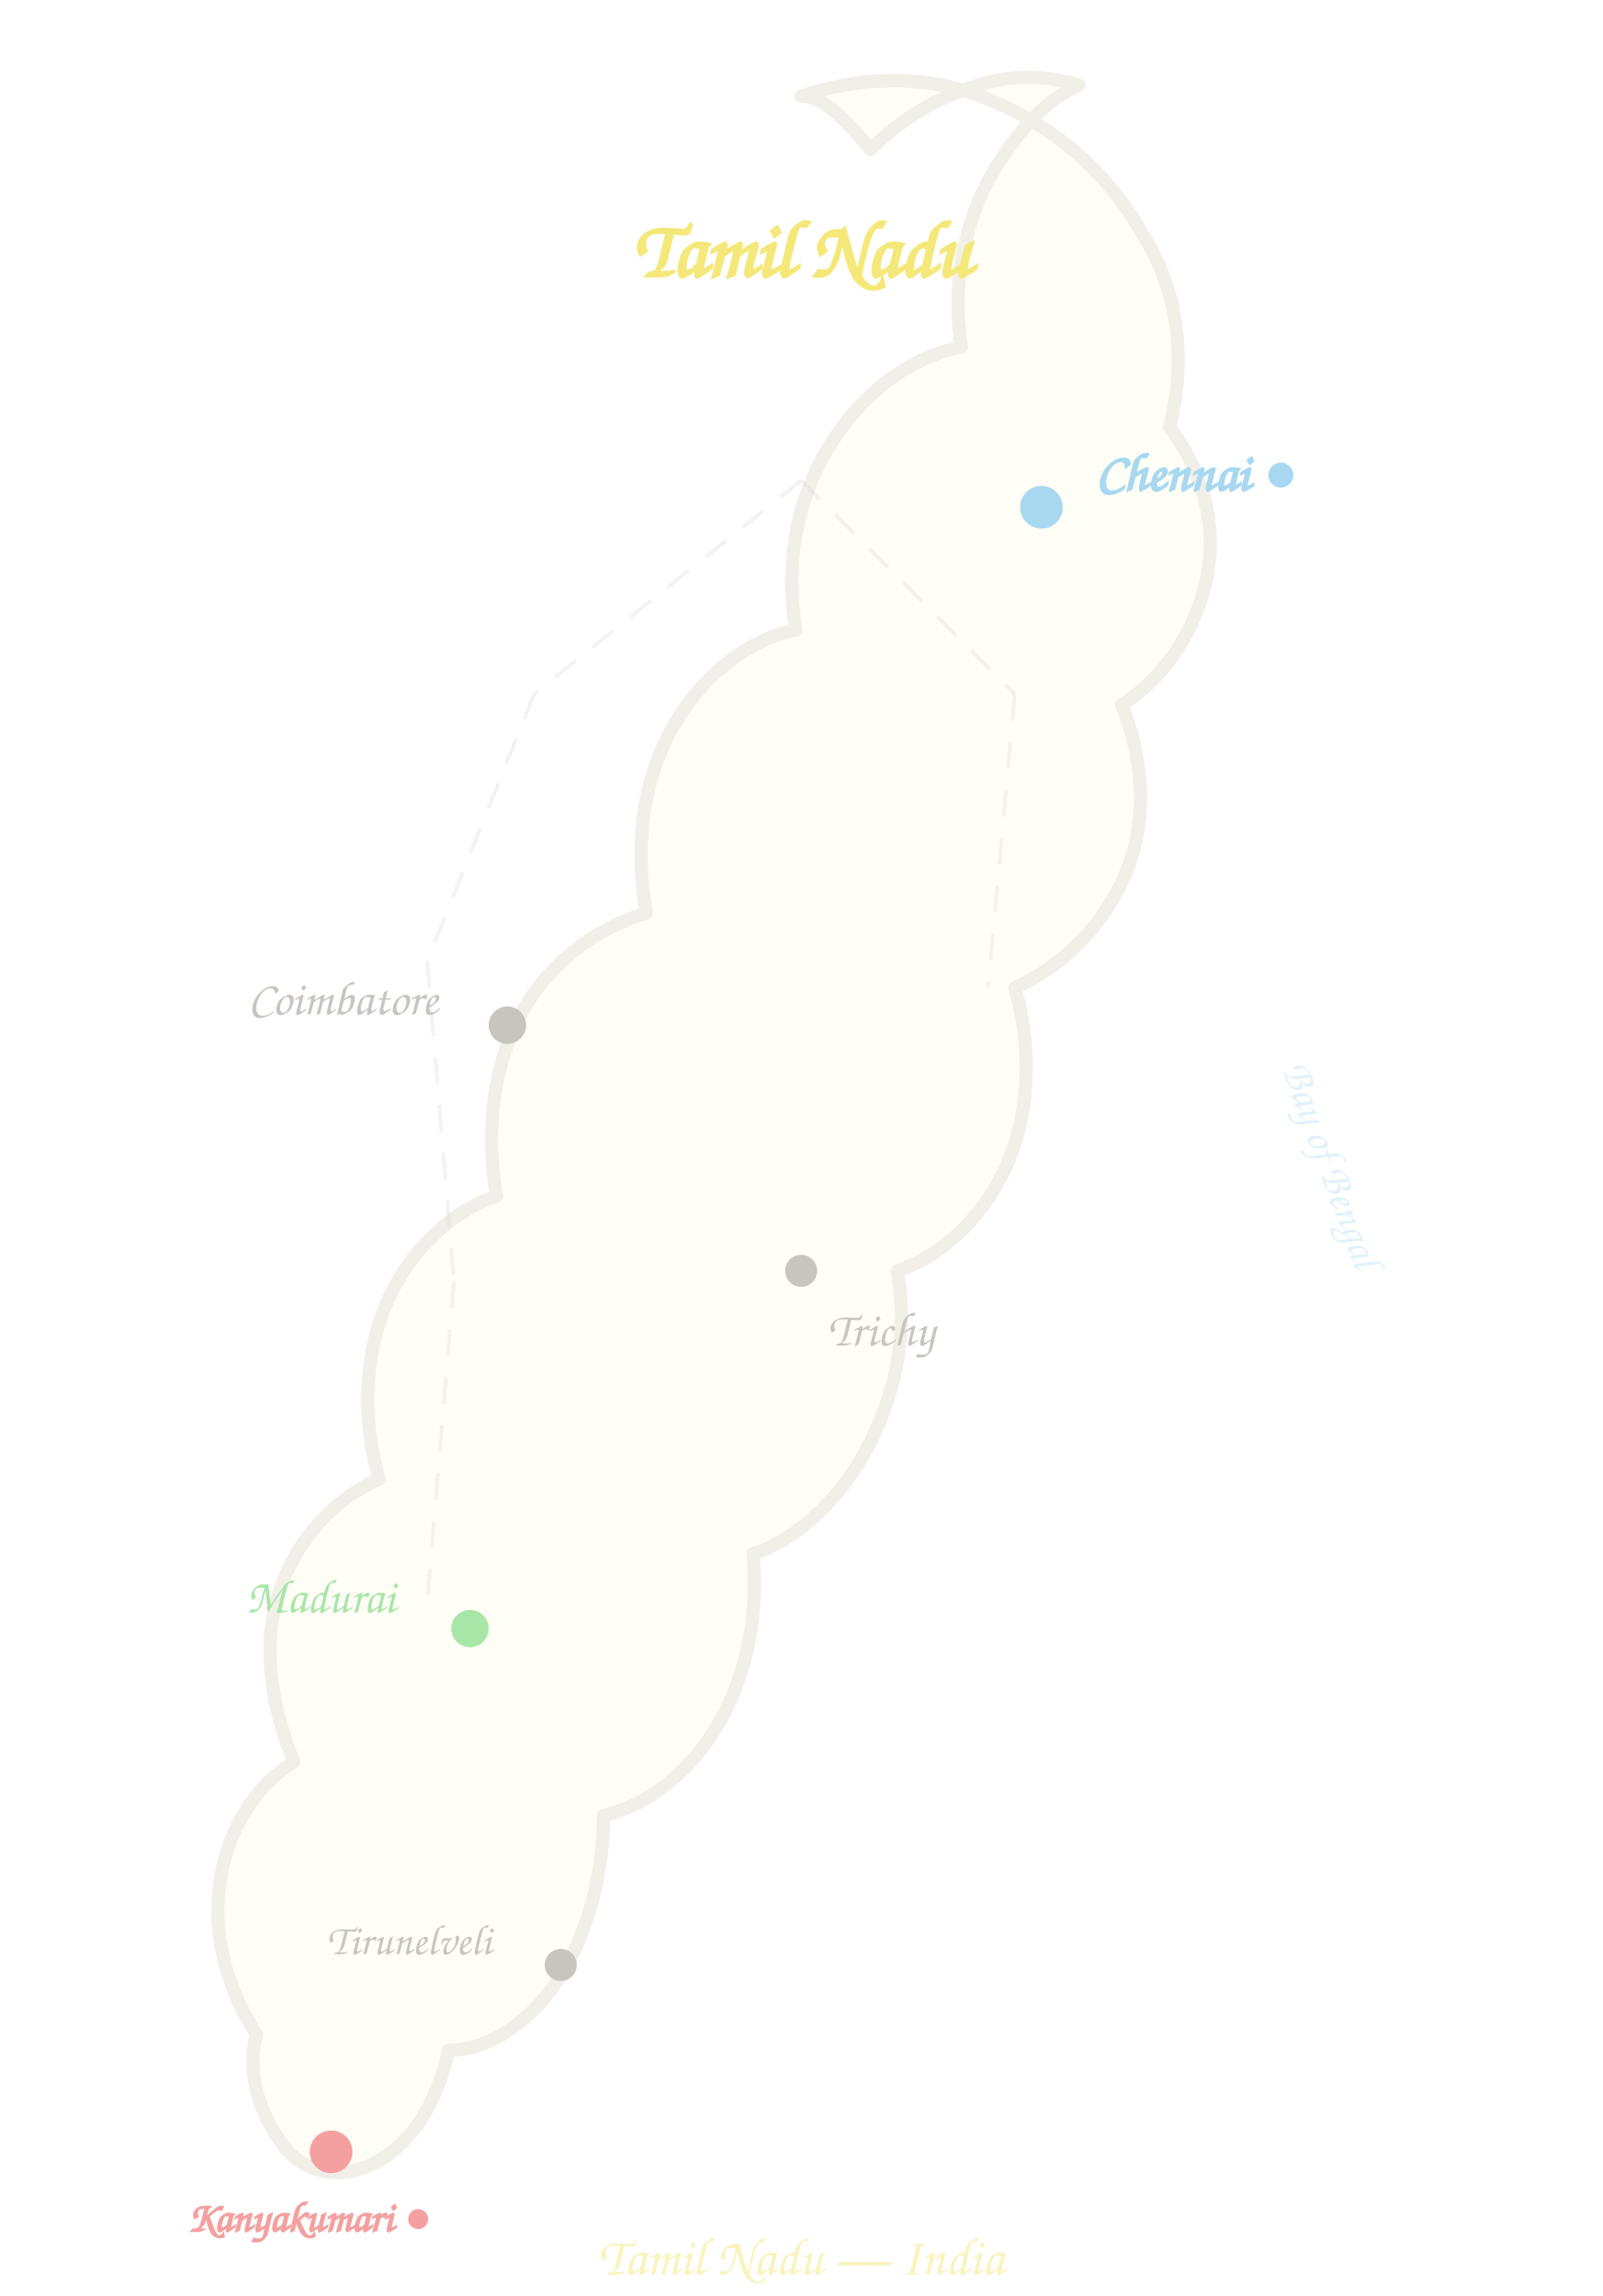
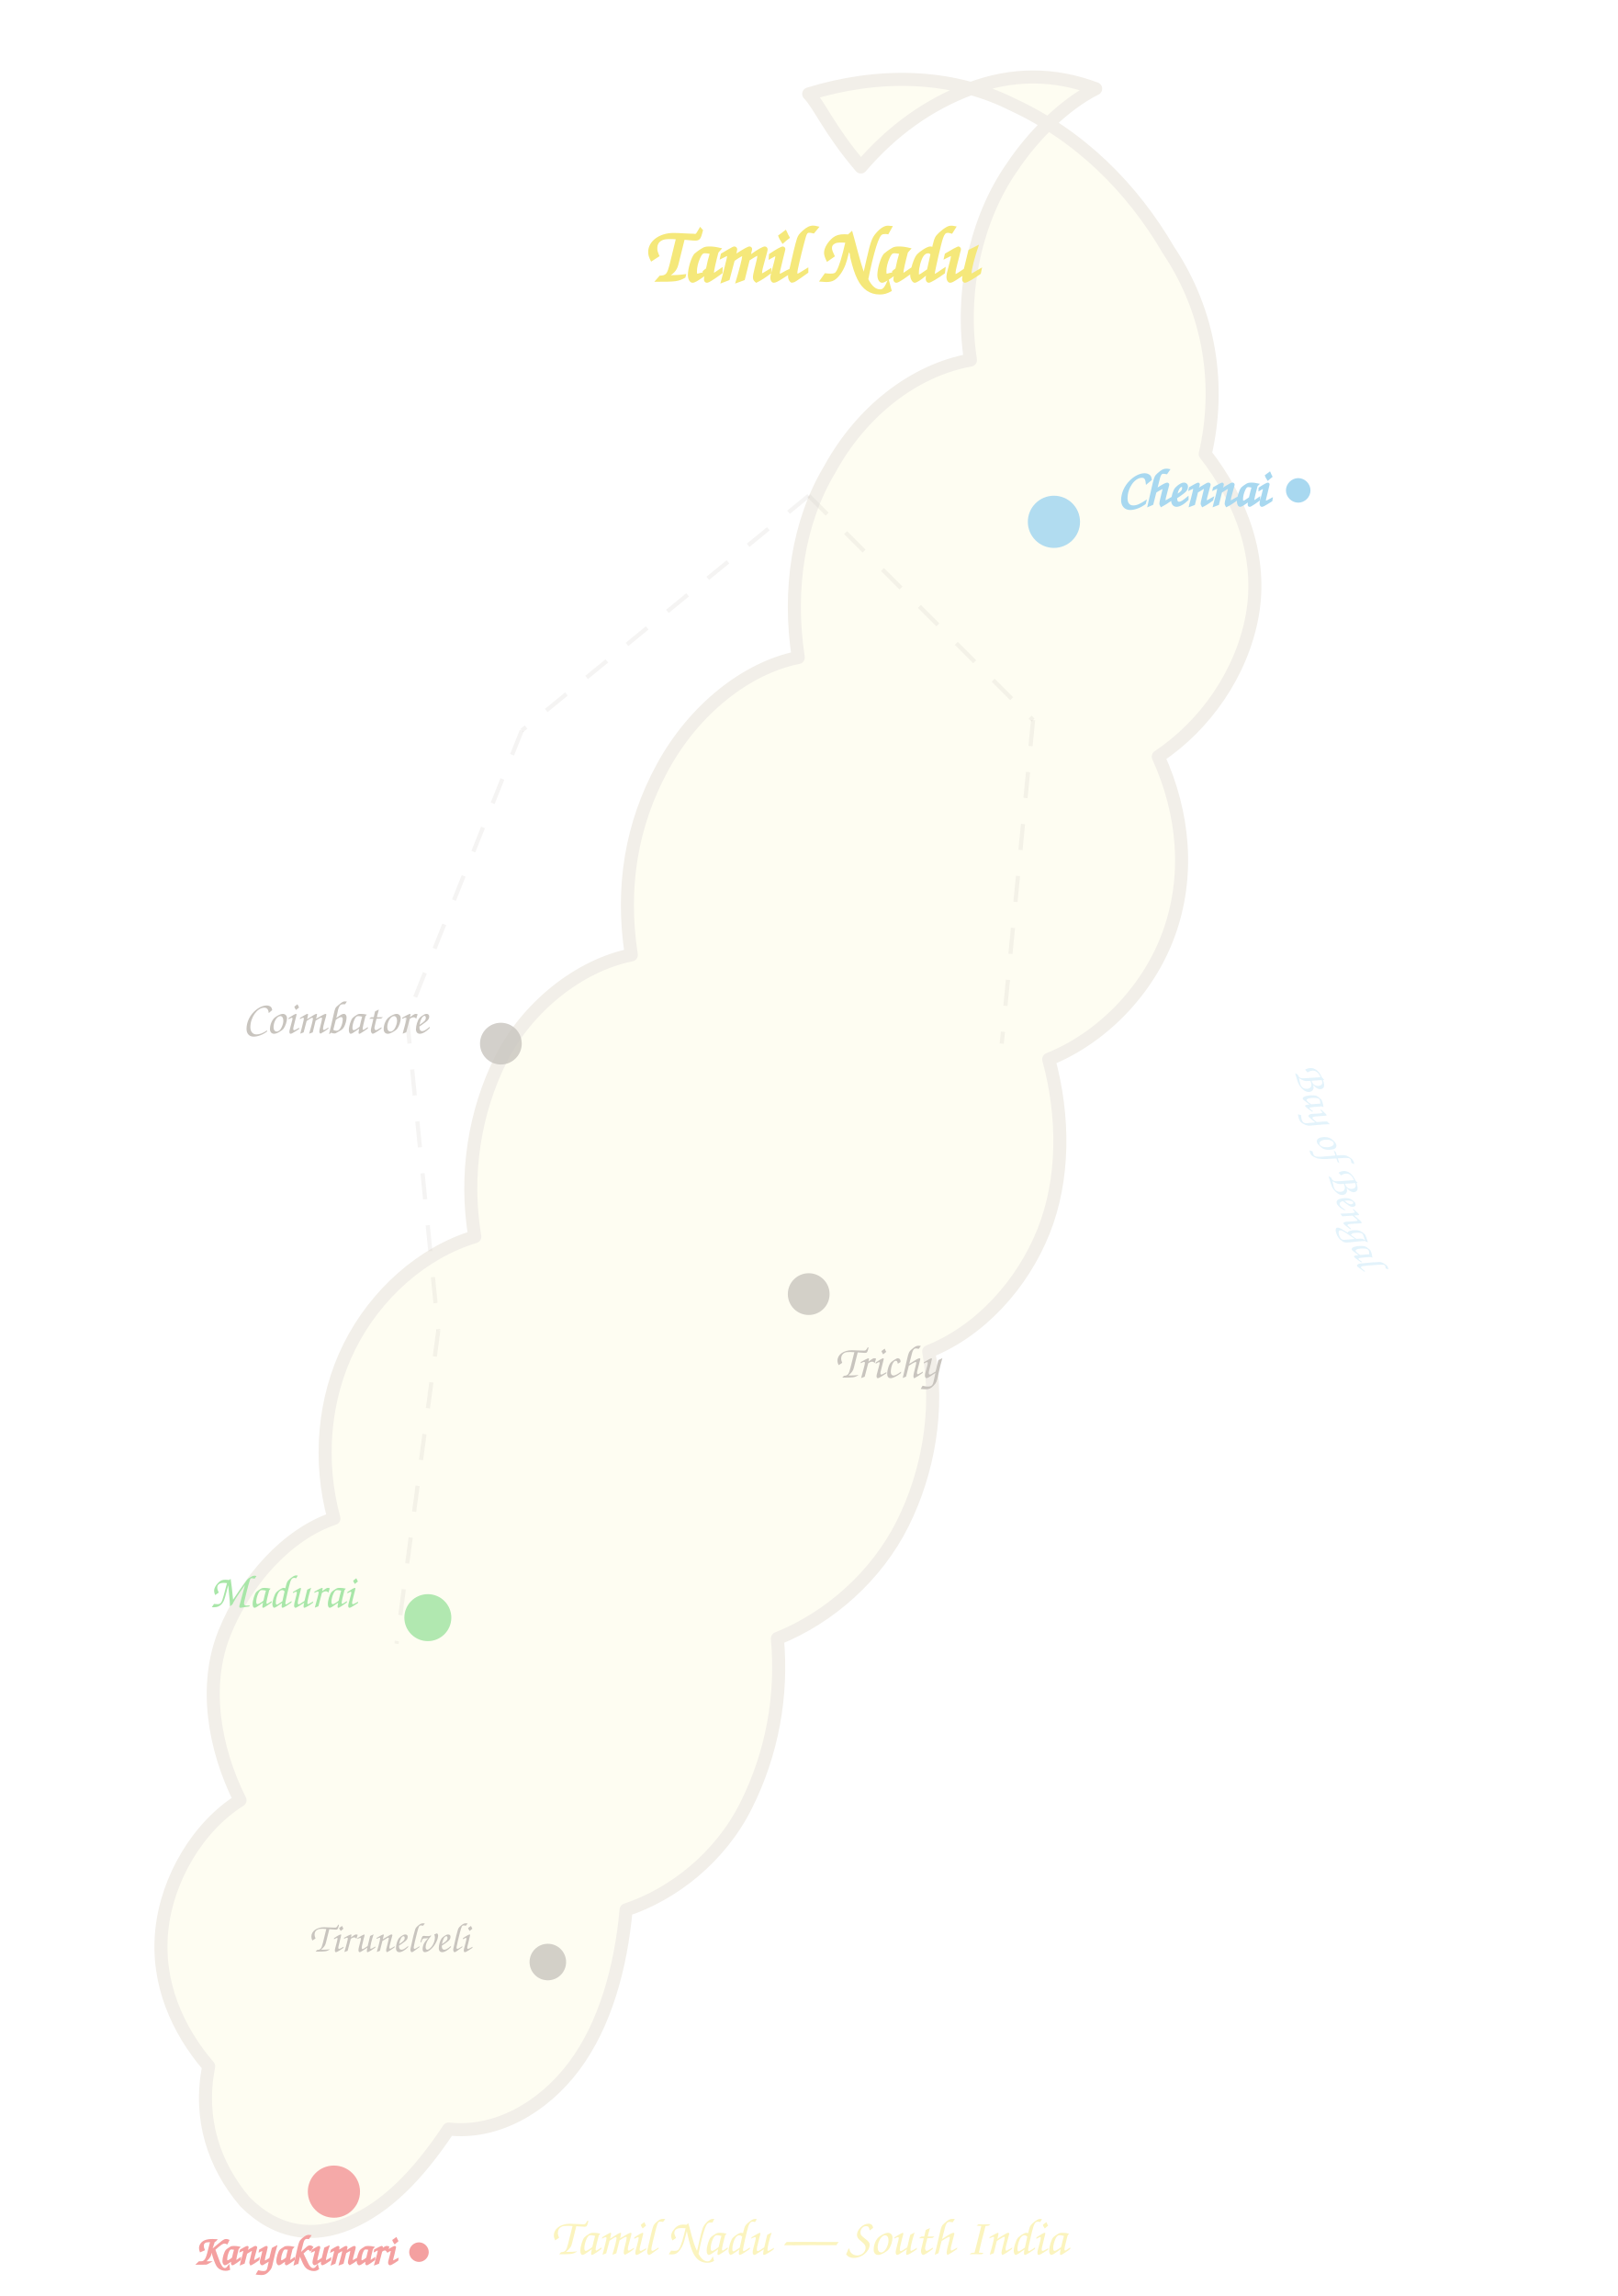
- <svg xmlns="http://www.w3.org/2000/svg" viewBox="0 0 300 430" style="background:transparent">
-   <path d="M 150,18 C 162,14 175,14 186,19 C 198,24 208,33 214,44     C 221,55 222,68 219,80 C 225,88 228,98 226,108 C 224,118 218,127 210,132     C 214,142 215,153 211,163 C 207,173 199,181 190,185 C 193,195 193,207 189,217     C 185,227 177,235 168,238 C 170,249 168,260 163,270 C 158,280 150,288 141,291     C 142,302 140,313 135,322 C 130,331 122,338 113,340 C 113,351 110,362 105,370     C 100,378 92,384 84,384 C 82,393 78,400 72,404 C 66,408 59,408 54,403     C 49,397 46,389 48,381 C 43,373 40,364 41,354 C 42,344 47,335 55,330     C 51,320 49,309 52,299 C 55,289 62,281 71,277 C 68,267 68,255 72,245     C 76,235 84,227 93,224 C 91,213 92,201 97,191 C 102,181 111,174 121,171     C 119,159 120,148 125,138 C 130,128 139,120 149,118 C 147,106 149,94 155,84     C 161,74 170,67 180,65 C 178,52 181,39 188,29 C 192,23 197,18 202,16     C 196,14 189,14 183,16 C 176,18 169,22 163,28 C 158,22 154,18 150,18 Z" fill="rgba(245,232,122,0.07)" stroke="#f2efe9" stroke-width="2.5" stroke-linecap="round" stroke-linejoin="round" />
-   <line x1="150" y1="90" x2="100" y2="130" stroke="rgba(200,196,190,0.2)" stroke-width="0.7" stroke-dasharray="5 4" />
-   <line x1="100" y1="130" x2="80" y2="180" stroke="rgba(200,196,190,0.2)" stroke-width="0.7" stroke-dasharray="5 4" />
-   <line x1="80" y1="180" x2="85" y2="240" stroke="rgba(200,196,190,0.2)" stroke-width="0.7" stroke-dasharray="5 4" />
-   <line x1="85" y1="240" x2="80" y2="300" stroke="rgba(200,196,190,0.2)" stroke-width="0.7" stroke-dasharray="5 4" />
-   <line x1="150" y1="90" x2="190" y2="130" stroke="rgba(200,196,190,0.2)" stroke-width="0.7" stroke-dasharray="5 4" />
-   <line x1="190" y1="130" x2="185" y2="185" stroke="rgba(200,196,190,0.2)" stroke-width="0.7" stroke-dasharray="5 4" />
-   <circle cx="195" cy="95" r="4" fill="#a8d8f0" stroke="none" />
-   <circle cx="95" cy="192" r="3.5" fill="#c8c4be" stroke="none" />
-   <circle cx="150" cy="238" r="3" fill="#c8c4be" stroke="none" />
-   <circle cx="88" cy="305" r="3.5" fill="#a8e6a8" stroke="none" />
-   <circle cx="105" cy="368" r="3" fill="#c8c4be" stroke="none" />
-   <circle cx="62" cy="403" r="4" fill="#f4a0a0" stroke="none" />
-   <text x="240" y="200" font-family="Kalam,cursive" font-size="8" fill="rgba(168,216,240,0.35)" transform="rotate(70,240,200)">Bay of Bengal</text>
-   <text x="150" y="52" text-anchor="middle" font-family="Kalam,cursive" font-size="15" font-weight="700" fill="#f5e87a">Tamil Nadu</text>
-   <text x="205" y="92" font-family="Kalam,cursive" font-size="10" font-weight="700" fill="#a8d8f0">Chennai ●</text>
-   <text x="82" y="190" text-anchor="end" font-family="Kalam,cursive" font-size="9" fill="#c8c4be">Coimbatore</text>
-   <text x="155" y="252" font-family="Kalam,cursive" font-size="9" fill="#c8c4be">Trichy</text>
-   <text x="74" y="302" text-anchor="end" font-family="Kalam,cursive" font-size="9" fill="#a8e6a8">Madurai</text>
-   <text x="92" y="366" text-anchor="end" font-family="Kalam,cursive" font-size="8" fill="#c8c4be">Tirunelveli</text>
-   <text x="58" y="418" text-anchor="middle" font-family="Kalam,cursive" font-size="8" font-weight="700" fill="#f4a0a0">Kanyakumari ●</text>
-   <text x="150" y="426" text-anchor="middle" font-family="Kalam,cursive" font-size="10" fill="rgba(245,232,122,0.5)">Tamil Nadu — India</text>
+ <svg xmlns="http://www.w3.org/2000/svg" viewBox="0 0 310 440">
+   <path d="M 155,18 C 168,14 182,14 194,20 C 207,26 217,36 224,48     C 232,60 234,74 231,87 C 238,96 242,107 240,118 C 238,129 231,139 222,145     C 227,156 228,168 224,179 C 220,190 211,199 201,203 C 204,214 204,226 200,236     C 196,246 188,255 178,259 C 180,270 178,282 173,292 C 168,302 159,310 149,314     C 150,325 148,336 143,346 C 138,356 129,363 120,366 C 119,377 116,388 110,396     C 104,404 95,409 86,408 C 80,417 74,423 67,426 C 60,429 53,428 47,422     C 41,415 38,406 40,396 C 34,389 30,380 31,370 C 32,360 38,350 46,345     C 41,335 39,323 43,313 C 47,303 55,294 64,291 C 61,280 62,268 67,258     C 72,248 81,240 91,237 C 89,225 91,213 96,203 C 101,193 111,185 121,183     C 119,170 121,158 127,147 C 133,136 143,128 153,126 C 151,113 153,100 159,90     C 165,79 175,71 186,69 C 184,56 187,42 194,32 C 198,26 204,20 210,17     C 202,14 194,14 186,17 C 178,20 171,25 165,32 C 159,25 157,20 155,18 Z" fill="rgba(245,232,122,0.10)" stroke="#f2efe9" stroke-width="2.5" stroke-linecap="round" stroke-linejoin="round" />
+   <line x1="155" y1="95" x2="100" y2="140" stroke="rgba(200,196,190,0.18)" stroke-width="0.8" stroke-dasharray="5 5" />
+   <line x1="100" y1="140" x2="78" y2="195" stroke="rgba(200,196,190,0.18)" stroke-width="0.8" stroke-dasharray="5 5" />
+   <line x1="78" y1="195" x2="84" y2="255" stroke="rgba(200,196,190,0.18)" stroke-width="0.8" stroke-dasharray="5 5" />
+   <line x1="84" y1="255" x2="76" y2="315" stroke="rgba(200,196,190,0.18)" stroke-width="0.8" stroke-dasharray="5 5" />
+   <line x1="155" y1="95" x2="198" y2="138" stroke="rgba(200,196,190,0.18)" stroke-width="0.8" stroke-dasharray="5 5" />
+   <line x1="198" y1="138" x2="192" y2="200" stroke="rgba(200,196,190,0.18)" stroke-width="0.8" stroke-dasharray="5 5" />
+   <circle cx="202" cy="100" r="5" fill="#a8d8f0" opacity="0.9" />
+   <circle cx="96" cy="200" r="4" fill="#c8c4be" opacity="0.8" />
+   <circle cx="155" cy="248" r="4" fill="#c8c4be" opacity="0.8" />
+   <circle cx="82" cy="310" r="4.5" fill="#a8e6a8" opacity="0.9" />
+   <circle cx="105" cy="376" r="3.5" fill="#c8c4be" opacity="0.8" />
+   <circle cx="64" cy="420" r="5" fill="#f4a0a0" opacity="0.9" />
+   <text x="248" y="205" font-family="Kalam,cursive" font-size="8" fill="rgba(168,216,240,0.32)" transform="rotate(72,248,205)">Bay of Bengal</text>
+   <text x="155" y="54" text-anchor="middle" font-family="Kalam,cursive" font-size="15" font-weight="700" fill="#f5e87a">Tamil Nadu</text>
+   <text x="214" y="97" font-family="Kalam,cursive" font-size="10" font-weight="700" fill="#a8d8f0">Chennai ●</text>
+   <text x="82" y="198" text-anchor="end" font-family="Kalam,cursive" font-size="9" fill="#c8c4be">Coimbatore</text>
+   <text x="160" y="264" font-family="Kalam,cursive" font-size="9" fill="#c8c4be">Trichy</text>
+   <text x="68" y="308" text-anchor="end" font-family="Kalam,cursive" font-size="9" fill="#a8e6a8">Madurai</text>
+   <text x="90" y="374" text-anchor="end" font-family="Kalam,cursive" font-size="8" fill="#c8c4be">Tirunelveli</text>
+   <text x="60" y="434" text-anchor="middle" font-family="Kalam,cursive" font-size="8" font-weight="700" fill="#f4a0a0">Kanyakumari ●</text>
+   <text x="155" y="432" text-anchor="middle" font-family="Kalam,cursive" font-size="10" fill="rgba(245,232,120,0.48)">Tamil Nadu — South India</text>
</svg>
